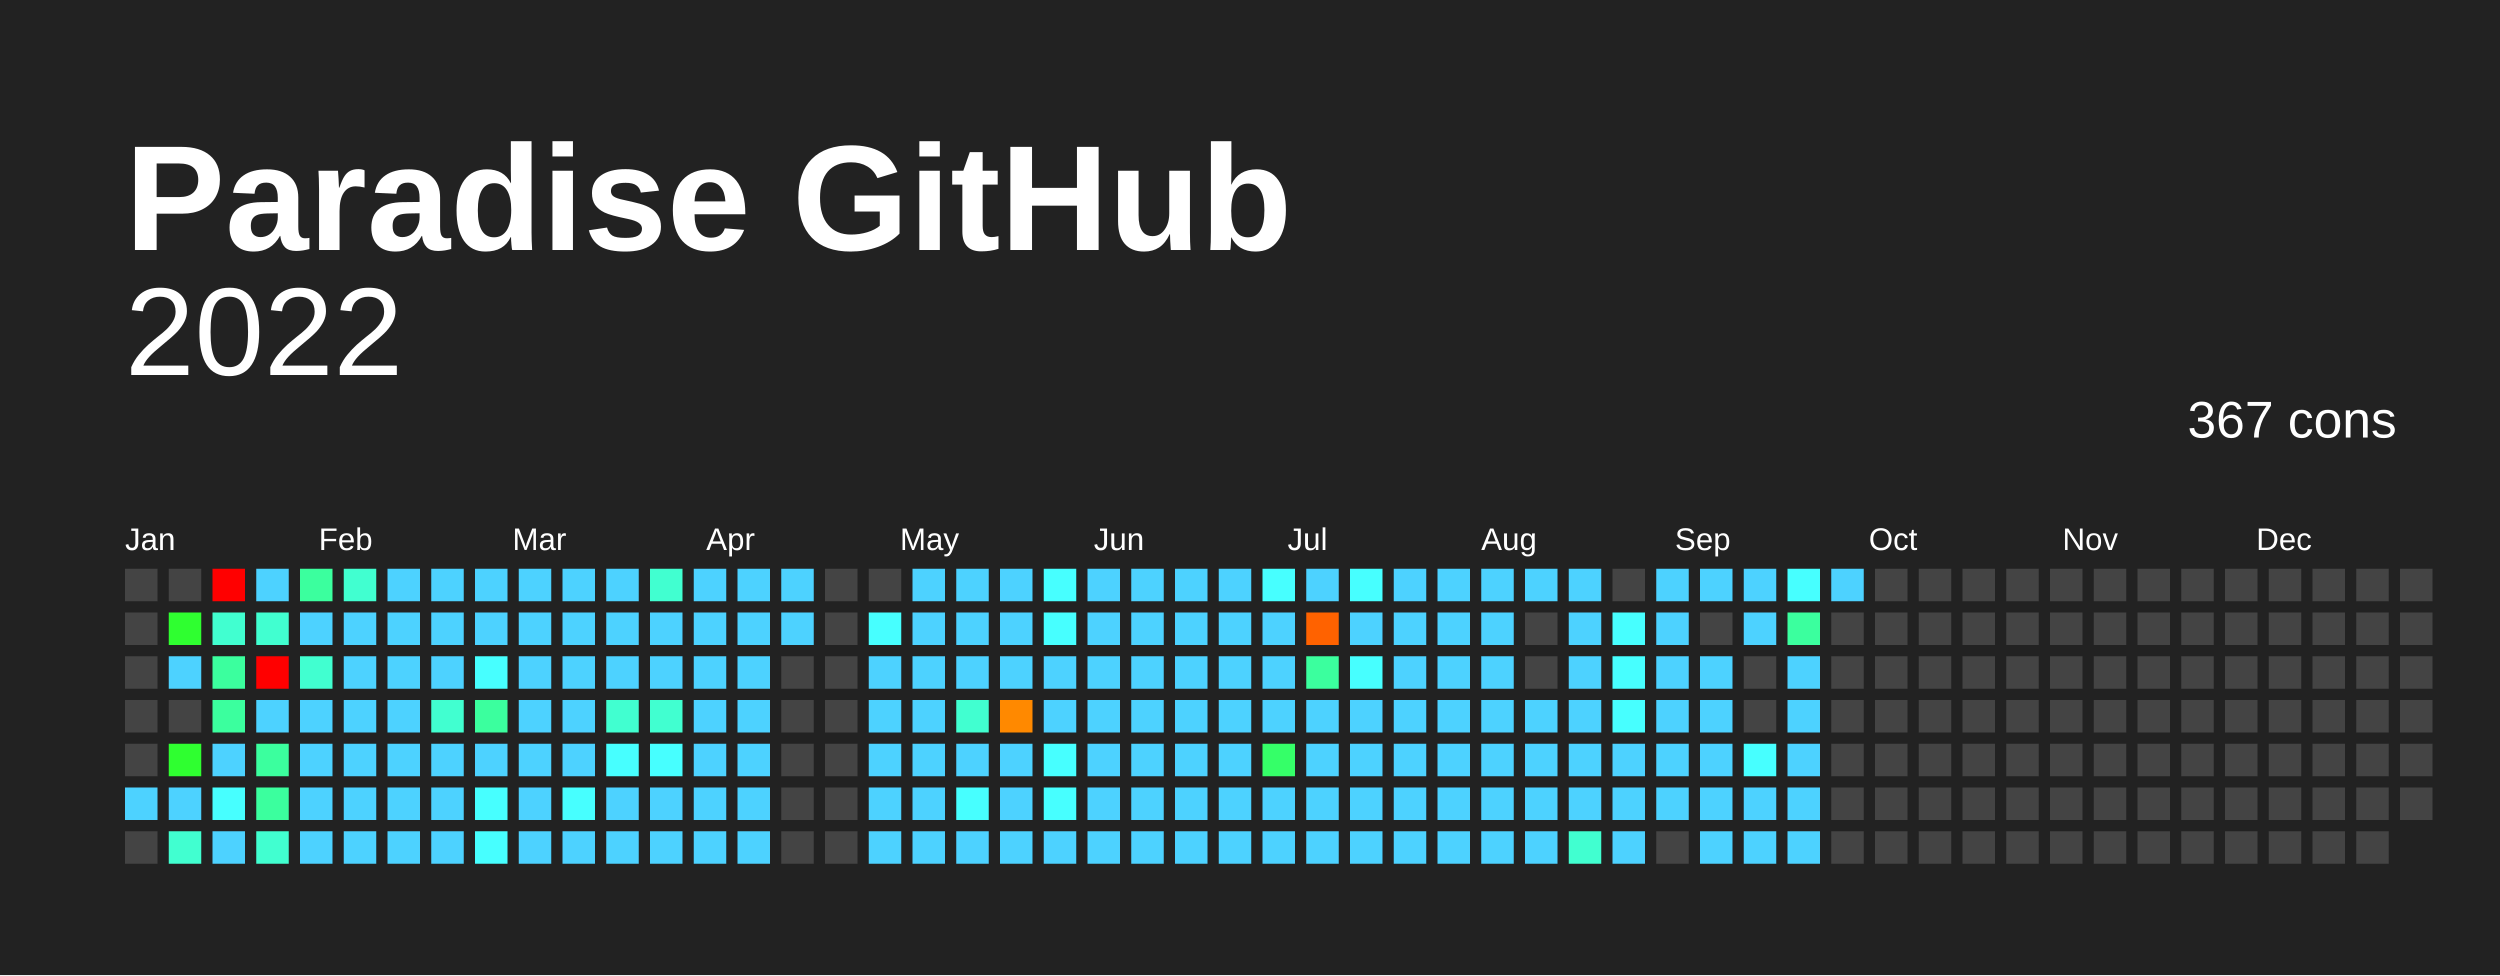
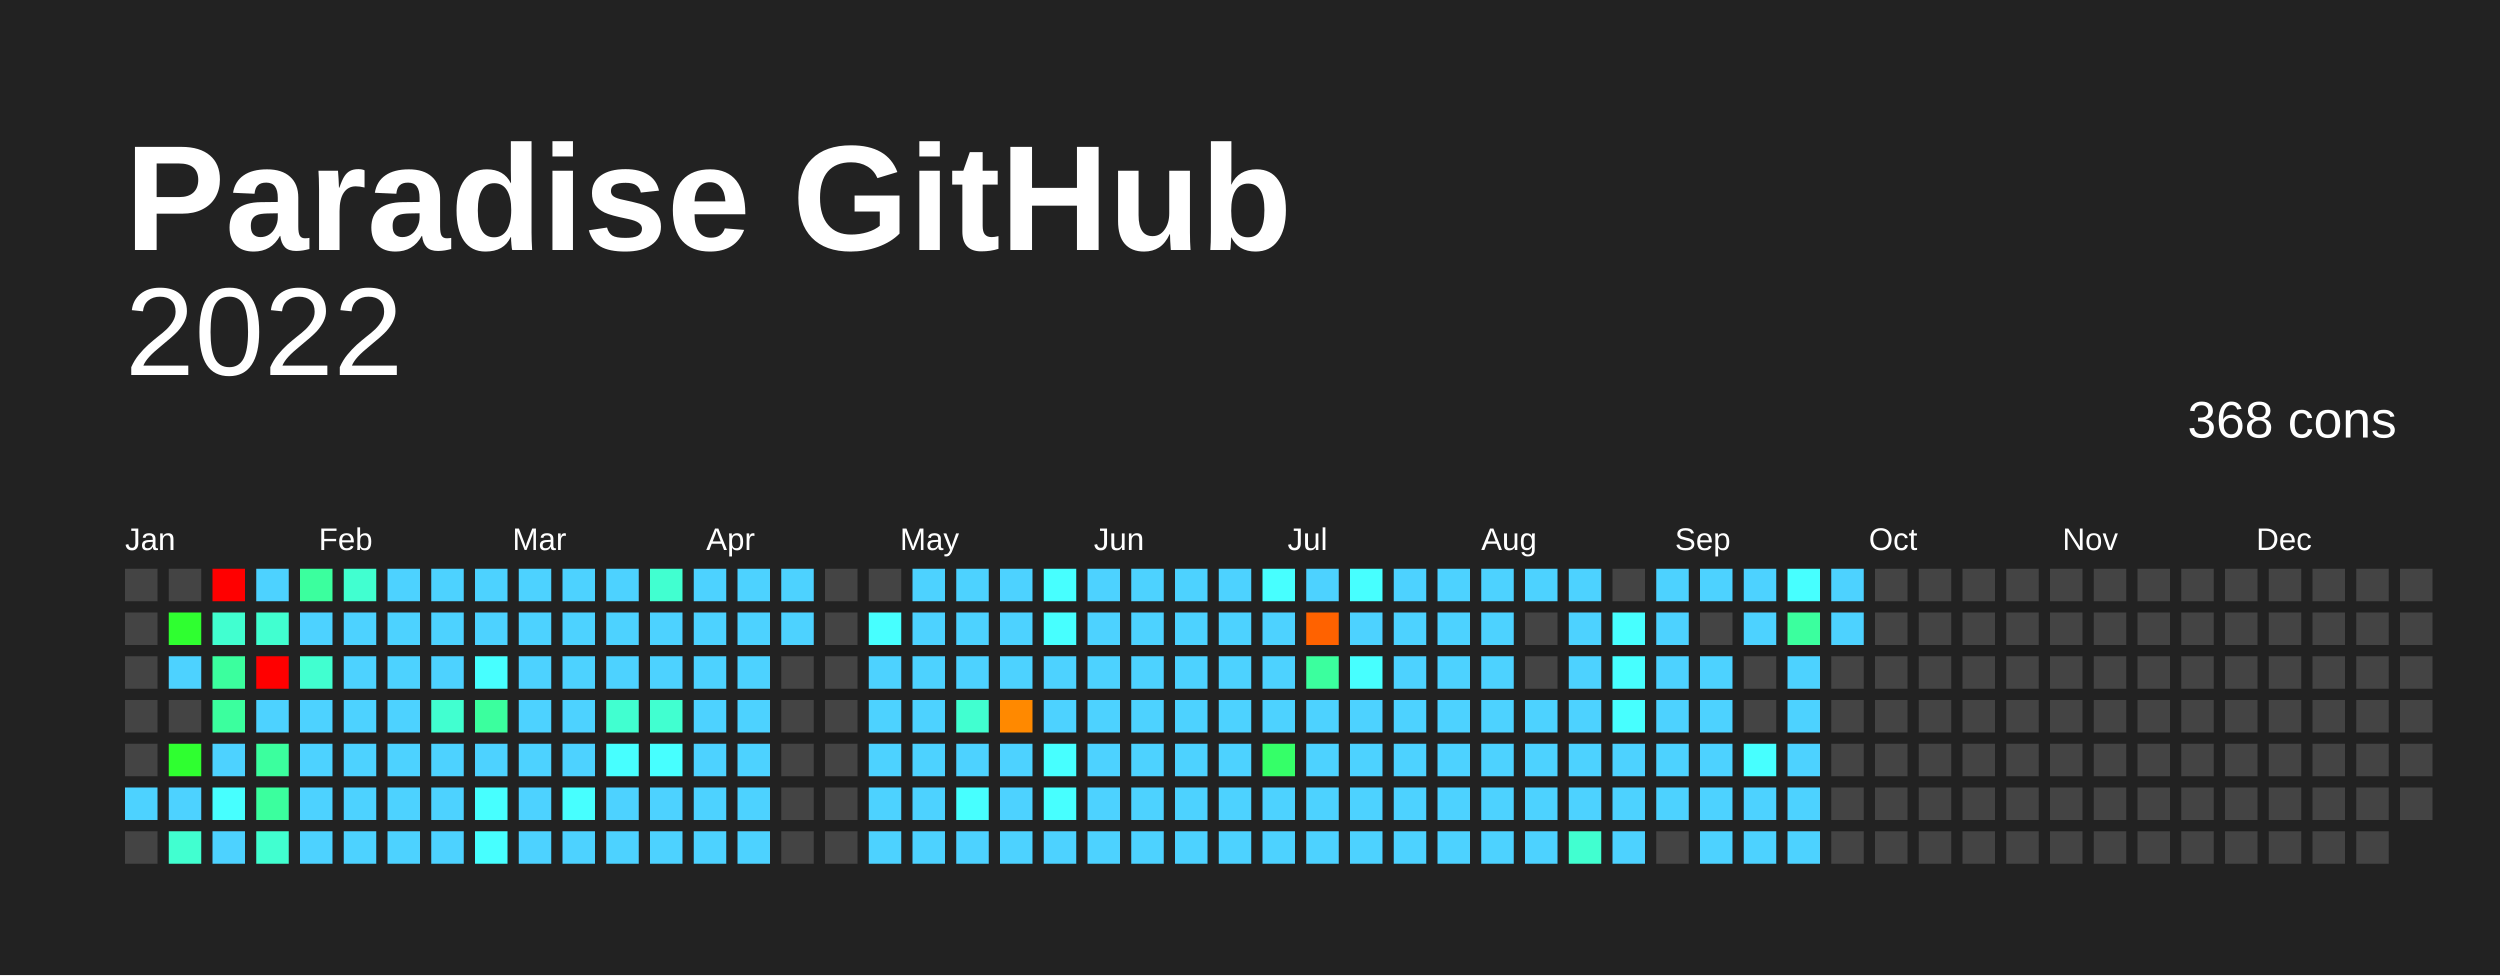
<svg xmlns="http://www.w3.org/2000/svg" baseProfile="full" height="78mm" version="1.1" viewBox="0,0,200,78" width="200mm">
  <defs />
  <rect fill="#222222" height="78" width="200" x="0" y="0" />
  <text fill="#FFFFFF" style="font-size:12px; font-family:Arial; font-weight:bold;" x="10" y="20">Paradise GitHub</text>
  <text alignment-baseline="hanging" fill="#FFFFFF" style="font-size:10.0px; font-family:Arial;" x="10" y="30">2022</text>
-   <text alignment-baseline="hanging" fill="#FFFFFF" style="font-size:4.125px; font-family:Arial;" x="175" y="35">367 cons</text>
+   <text alignment-baseline="hanging" fill="#FFFFFF" style="font-size:4.125px; font-family:Arial;" x="175" y="35">368 cons</text>
  <text fill="#FFFFFF" style="font-size:2.5px; font-family:Arial" x="10.0" y="44">Jan</text>
  <text fill="#FFFFFF" style="font-size:2.5px; font-family:Arial" x="25.5" y="44">Feb</text>
  <text fill="#FFFFFF" style="font-size:2.5px; font-family:Arial" x="41.0" y="44">Mar</text>
  <text fill="#FFFFFF" style="font-size:2.5px; font-family:Arial" x="56.5" y="44">Apr</text>
  <text fill="#FFFFFF" style="font-size:2.5px; font-family:Arial" x="72.0" y="44">May</text>
  <text fill="#FFFFFF" style="font-size:2.5px; font-family:Arial" x="87.5" y="44">Jun</text>
  <text fill="#FFFFFF" style="font-size:2.5px; font-family:Arial" x="103.0" y="44">Jul</text>
  <text fill="#FFFFFF" style="font-size:2.5px; font-family:Arial" x="118.5" y="44">Aug</text>
  <text fill="#FFFFFF" style="font-size:2.5px; font-family:Arial" x="134.0" y="44">Sep</text>
  <text fill="#FFFFFF" style="font-size:2.5px; font-family:Arial" x="149.5" y="44">Oct</text>
  <text fill="#FFFFFF" style="font-size:2.5px; font-family:Arial" x="165.0" y="44">Nov</text>
  <text fill="#FFFFFF" style="font-size:2.5px; font-family:Arial" x="180.5" y="44">Dec</text>
  <rect fill="#444444" height="2.6" width="2.6" x="10.0" y="45.5" />
  <rect fill="#444444" height="2.6" width="2.6" x="10.0" y="49.0" />
  <rect fill="#444444" height="2.6" width="2.6" x="10.0" y="52.5" />
  <rect fill="#444444" height="2.6" width="2.6" x="10.0" y="56.0" />
  <rect fill="#444444" height="2.6" width="2.6" x="10.0" y="59.5" />
  <rect fill="#4dd2ff" height="2.6" width="2.6" x="10.0" y="63.0" />
  <rect fill="#444444" height="2.6" width="2.6" x="10.0" y="66.5" />
  <rect fill="#444444" height="2.6" width="2.6" x="13.5" y="45.5" />
  <rect fill="#2fff30" height="2.6" width="2.6" x="13.5" y="49.0" />
  <rect fill="#4dd2ff" height="2.6" width="2.6" x="13.5" y="52.5" />
  <rect fill="#444444" height="2.6" width="2.6" x="13.5" y="56.0" />
  <rect fill="#2fff30" height="2.6" width="2.6" x="13.5" y="59.5" />
  <rect fill="#4dd2ff" height="2.6" width="2.6" x="13.5" y="63.0" />
  <rect fill="#41ffd0" height="2.6" width="2.6" x="13.5" y="66.5" />
  <rect fill="red" height="2.6" width="2.6" x="17.0" y="45.5" />
  <rect fill="#41ffd0" height="2.6" width="2.6" x="17.0" y="49.0" />
  <rect fill="#3bff9e" height="2.6" width="2.6" x="17.0" y="52.5" />
  <rect fill="#3bff9e" height="2.6" width="2.6" x="17.0" y="56.0" />
  <rect fill="#4dd2ff" height="2.6" width="2.6" x="17.0" y="59.5" />
  <rect fill="#47ffff" height="2.6" width="2.6" x="17.0" y="63.0" />
  <rect fill="#4dd2ff" height="2.6" width="2.6" x="17.0" y="66.5" />
  <rect fill="#4dd2ff" height="2.6" width="2.6" x="20.5" y="45.5" />
  <rect fill="#41ffd0" height="2.6" width="2.6" x="20.5" y="49.0" />
  <rect fill="red" height="2.6" width="2.6" x="20.5" y="52.5" />
  <rect fill="#4dd2ff" height="2.6" width="2.6" x="20.5" y="56.0" />
  <rect fill="#3bff9e" height="2.6" width="2.6" x="20.5" y="59.5" />
  <rect fill="#3bff9e" height="2.6" width="2.6" x="20.5" y="63.0" />
  <rect fill="#41ffd0" height="2.6" width="2.6" x="20.5" y="66.5" />
  <rect fill="#3bff9e" height="2.6" width="2.6" x="24.0" y="45.5" />
  <rect fill="#4dd2ff" height="2.6" width="2.6" x="24.0" y="49.0" />
  <rect fill="#41ffd0" height="2.6" width="2.6" x="24.0" y="52.5" />
  <rect fill="#4dd2ff" height="2.6" width="2.6" x="24.0" y="56.0" />
  <rect fill="#4dd2ff" height="2.6" width="2.6" x="24.0" y="59.5" />
  <rect fill="#4dd2ff" height="2.6" width="2.6" x="24.0" y="63.0" />
  <rect fill="#4dd2ff" height="2.6" width="2.6" x="24.0" y="66.5" />
  <rect fill="#41ffd0" height="2.6" width="2.6" x="27.5" y="45.5" />
  <rect fill="#4dd2ff" height="2.6" width="2.6" x="27.5" y="49.0" />
  <rect fill="#4dd2ff" height="2.6" width="2.6" x="27.5" y="52.5" />
  <rect fill="#4dd2ff" height="2.6" width="2.6" x="27.5" y="56.0" />
  <rect fill="#4dd2ff" height="2.6" width="2.6" x="27.5" y="59.5" />
  <rect fill="#4dd2ff" height="2.6" width="2.6" x="27.5" y="63.0" />
  <rect fill="#4dd2ff" height="2.6" width="2.6" x="27.5" y="66.5" />
  <rect fill="#4dd2ff" height="2.6" width="2.6" x="31.0" y="45.5" />
  <rect fill="#4dd2ff" height="2.6" width="2.6" x="31.0" y="49.0" />
  <rect fill="#4dd2ff" height="2.6" width="2.6" x="31.0" y="52.5" />
  <rect fill="#4dd2ff" height="2.6" width="2.6" x="31.0" y="56.0" />
  <rect fill="#4dd2ff" height="2.6" width="2.6" x="31.0" y="59.5" />
  <rect fill="#4dd2ff" height="2.6" width="2.6" x="31.0" y="63.0" />
  <rect fill="#4dd2ff" height="2.6" width="2.6" x="31.0" y="66.5" />
  <rect fill="#4dd2ff" height="2.6" width="2.6" x="34.5" y="45.5" />
  <rect fill="#4dd2ff" height="2.6" width="2.6" x="34.5" y="49.0" />
  <rect fill="#4dd2ff" height="2.6" width="2.6" x="34.5" y="52.5" />
  <rect fill="#41ffd0" height="2.6" width="2.6" x="34.5" y="56.0" />
  <rect fill="#4dd2ff" height="2.6" width="2.6" x="34.5" y="59.5" />
  <rect fill="#4dd2ff" height="2.6" width="2.6" x="34.5" y="63.0" />
  <rect fill="#4dd2ff" height="2.6" width="2.6" x="34.5" y="66.5" />
  <rect fill="#4dd2ff" height="2.6" width="2.6" x="38.0" y="45.5" />
  <rect fill="#4dd2ff" height="2.6" width="2.6" x="38.0" y="49.0" />
  <rect fill="#47ffff" height="2.6" width="2.6" x="38.0" y="52.5" />
  <rect fill="#3bff9e" height="2.6" width="2.6" x="38.0" y="56.0" />
  <rect fill="#4dd2ff" height="2.6" width="2.6" x="38.0" y="59.5" />
  <rect fill="#47ffff" height="2.6" width="2.6" x="38.0" y="63.0" />
  <rect fill="#47ffff" height="2.6" width="2.6" x="38.0" y="66.5" />
  <rect fill="#4dd2ff" height="2.6" width="2.6" x="41.5" y="45.5" />
  <rect fill="#4dd2ff" height="2.6" width="2.6" x="41.5" y="49.0" />
  <rect fill="#4dd2ff" height="2.6" width="2.6" x="41.5" y="52.5" />
  <rect fill="#4dd2ff" height="2.6" width="2.6" x="41.5" y="56.0" />
  <rect fill="#4dd2ff" height="2.6" width="2.6" x="41.5" y="59.5" />
  <rect fill="#4dd2ff" height="2.6" width="2.6" x="41.5" y="63.0" />
  <rect fill="#4dd2ff" height="2.6" width="2.6" x="41.5" y="66.5" />
  <rect fill="#4dd2ff" height="2.6" width="2.6" x="45.0" y="45.5" />
  <rect fill="#4dd2ff" height="2.6" width="2.6" x="45.0" y="49.0" />
  <rect fill="#4dd2ff" height="2.6" width="2.6" x="45.0" y="52.5" />
  <rect fill="#4dd2ff" height="2.6" width="2.6" x="45.0" y="56.0" />
  <rect fill="#4dd2ff" height="2.6" width="2.6" x="45.0" y="59.5" />
  <rect fill="#47ffff" height="2.6" width="2.6" x="45.0" y="63.0" />
  <rect fill="#4dd2ff" height="2.6" width="2.6" x="45.0" y="66.5" />
  <rect fill="#4dd2ff" height="2.6" width="2.6" x="48.5" y="45.5" />
  <rect fill="#4dd2ff" height="2.6" width="2.6" x="48.5" y="49.0" />
  <rect fill="#4dd2ff" height="2.6" width="2.6" x="48.5" y="52.5" />
  <rect fill="#41ffd0" height="2.6" width="2.6" x="48.5" y="56.0" />
  <rect fill="#47ffff" height="2.6" width="2.6" x="48.5" y="59.5" />
  <rect fill="#4dd2ff" height="2.6" width="2.6" x="48.5" y="63.0" />
  <rect fill="#4dd2ff" height="2.6" width="2.6" x="48.5" y="66.5" />
  <rect fill="#41ffd0" height="2.6" width="2.6" x="52.0" y="45.5" />
  <rect fill="#4dd2ff" height="2.6" width="2.6" x="52.0" y="49.0" />
  <rect fill="#4dd2ff" height="2.6" width="2.6" x="52.0" y="52.5" />
  <rect fill="#41ffd0" height="2.6" width="2.6" x="52.0" y="56.0" />
  <rect fill="#47ffff" height="2.6" width="2.6" x="52.0" y="59.5" />
  <rect fill="#4dd2ff" height="2.6" width="2.6" x="52.0" y="63.0" />
  <rect fill="#4dd2ff" height="2.6" width="2.6" x="52.0" y="66.5" />
  <rect fill="#4dd2ff" height="2.6" width="2.6" x="55.5" y="45.5" />
  <rect fill="#4dd2ff" height="2.6" width="2.6" x="55.5" y="49.0" />
  <rect fill="#4dd2ff" height="2.6" width="2.6" x="55.5" y="52.5" />
  <rect fill="#4dd2ff" height="2.6" width="2.6" x="55.5" y="56.0" />
  <rect fill="#4dd2ff" height="2.6" width="2.6" x="55.5" y="59.5" />
  <rect fill="#4dd2ff" height="2.6" width="2.6" x="55.5" y="63.0" />
  <rect fill="#4dd2ff" height="2.6" width="2.6" x="55.5" y="66.5" />
  <rect fill="#4dd2ff" height="2.6" width="2.6" x="59.0" y="45.5" />
  <rect fill="#4dd2ff" height="2.6" width="2.6" x="59.0" y="49.0" />
  <rect fill="#4dd2ff" height="2.6" width="2.6" x="59.0" y="52.5" />
  <rect fill="#4dd2ff" height="2.6" width="2.6" x="59.0" y="56.0" />
  <rect fill="#4dd2ff" height="2.6" width="2.6" x="59.0" y="59.5" />
  <rect fill="#4dd2ff" height="2.6" width="2.6" x="59.0" y="63.0" />
  <rect fill="#4dd2ff" height="2.6" width="2.6" x="59.0" y="66.5" />
  <rect fill="#4dd2ff" height="2.6" width="2.6" x="62.5" y="45.5" />
  <rect fill="#4dd2ff" height="2.6" width="2.6" x="62.5" y="49.0" />
  <rect fill="#444444" height="2.6" width="2.6" x="62.5" y="52.5" />
  <rect fill="#444444" height="2.6" width="2.6" x="62.5" y="56.0" />
  <rect fill="#444444" height="2.6" width="2.6" x="62.5" y="59.5" />
  <rect fill="#444444" height="2.6" width="2.6" x="62.5" y="63.0" />
  <rect fill="#444444" height="2.6" width="2.6" x="62.5" y="66.5" />
  <rect fill="#444444" height="2.6" width="2.6" x="66.0" y="45.5" />
  <rect fill="#444444" height="2.6" width="2.6" x="66.0" y="49.0" />
  <rect fill="#444444" height="2.6" width="2.6" x="66.0" y="52.5" />
  <rect fill="#444444" height="2.6" width="2.6" x="66.0" y="56.0" />
  <rect fill="#444444" height="2.6" width="2.6" x="66.0" y="59.5" />
  <rect fill="#444444" height="2.6" width="2.6" x="66.0" y="63.0" />
  <rect fill="#444444" height="2.6" width="2.6" x="66.0" y="66.5" />
  <rect fill="#444444" height="2.6" width="2.6" x="69.5" y="45.5" />
  <rect fill="#47ffff" height="2.6" width="2.6" x="69.5" y="49.0" />
  <rect fill="#4dd2ff" height="2.6" width="2.6" x="69.5" y="52.5" />
  <rect fill="#4dd2ff" height="2.6" width="2.6" x="69.5" y="56.0" />
  <rect fill="#4dd2ff" height="2.6" width="2.6" x="69.5" y="59.5" />
  <rect fill="#4dd2ff" height="2.6" width="2.6" x="69.5" y="63.0" />
  <rect fill="#4dd2ff" height="2.6" width="2.6" x="69.5" y="66.5" />
  <rect fill="#4dd2ff" height="2.6" width="2.6" x="73.0" y="45.5" />
  <rect fill="#4dd2ff" height="2.6" width="2.6" x="73.0" y="49.0" />
  <rect fill="#4dd2ff" height="2.6" width="2.6" x="73.0" y="52.5" />
  <rect fill="#4dd2ff" height="2.6" width="2.6" x="73.0" y="56.0" />
  <rect fill="#4dd2ff" height="2.6" width="2.6" x="73.0" y="59.5" />
  <rect fill="#4dd2ff" height="2.6" width="2.6" x="73.0" y="63.0" />
  <rect fill="#4dd2ff" height="2.6" width="2.6" x="73.0" y="66.5" />
  <rect fill="#4dd2ff" height="2.6" width="2.6" x="76.5" y="45.5" />
  <rect fill="#4dd2ff" height="2.6" width="2.6" x="76.5" y="49.0" />
  <rect fill="#4dd2ff" height="2.6" width="2.6" x="76.5" y="52.5" />
  <rect fill="#41ffd0" height="2.6" width="2.6" x="76.5" y="56.0" />
  <rect fill="#4dd2ff" height="2.6" width="2.6" x="76.5" y="59.5" />
  <rect fill="#47ffff" height="2.6" width="2.6" x="76.5" y="63.0" />
  <rect fill="#4dd2ff" height="2.6" width="2.6" x="76.5" y="66.5" />
  <rect fill="#4dd2ff" height="2.6" width="2.6" x="80.0" y="45.5" />
  <rect fill="#4dd2ff" height="2.6" width="2.6" x="80.0" y="49.0" />
  <rect fill="#4dd2ff" height="2.6" width="2.6" x="80.0" y="52.5" />
  <rect fill="#ff8900" height="2.6" width="2.6" x="80.0" y="56.0" />
  <rect fill="#4dd2ff" height="2.6" width="2.6" x="80.0" y="59.5" />
  <rect fill="#4dd2ff" height="2.6" width="2.6" x="80.0" y="63.0" />
  <rect fill="#4dd2ff" height="2.6" width="2.6" x="80.0" y="66.5" />
  <rect fill="#47ffff" height="2.6" width="2.6" x="83.5" y="45.5" />
  <rect fill="#47ffff" height="2.6" width="2.6" x="83.5" y="49.0" />
  <rect fill="#4dd2ff" height="2.6" width="2.6" x="83.5" y="52.5" />
  <rect fill="#4dd2ff" height="2.6" width="2.6" x="83.5" y="56.0" />
  <rect fill="#47ffff" height="2.6" width="2.6" x="83.5" y="59.5" />
  <rect fill="#47ffff" height="2.6" width="2.6" x="83.5" y="63.0" />
  <rect fill="#4dd2ff" height="2.6" width="2.6" x="83.5" y="66.5" />
  <rect fill="#4dd2ff" height="2.6" width="2.6" x="87.0" y="45.5" />
  <rect fill="#4dd2ff" height="2.6" width="2.6" x="87.0" y="49.0" />
  <rect fill="#4dd2ff" height="2.6" width="2.6" x="87.0" y="52.5" />
  <rect fill="#4dd2ff" height="2.6" width="2.6" x="87.0" y="56.0" />
  <rect fill="#4dd2ff" height="2.6" width="2.6" x="87.0" y="59.5" />
  <rect fill="#4dd2ff" height="2.6" width="2.6" x="87.0" y="63.0" />
  <rect fill="#4dd2ff" height="2.6" width="2.6" x="87.0" y="66.5" />
  <rect fill="#4dd2ff" height="2.6" width="2.6" x="90.5" y="45.5" />
  <rect fill="#4dd2ff" height="2.6" width="2.6" x="90.5" y="49.0" />
  <rect fill="#4dd2ff" height="2.6" width="2.6" x="90.5" y="52.5" />
  <rect fill="#4dd2ff" height="2.6" width="2.6" x="90.5" y="56.0" />
  <rect fill="#4dd2ff" height="2.6" width="2.6" x="90.5" y="59.5" />
  <rect fill="#4dd2ff" height="2.6" width="2.6" x="90.5" y="63.0" />
  <rect fill="#4dd2ff" height="2.6" width="2.6" x="90.5" y="66.5" />
  <rect fill="#4dd2ff" height="2.6" width="2.6" x="94.0" y="45.5" />
  <rect fill="#4dd2ff" height="2.6" width="2.6" x="94.0" y="49.0" />
  <rect fill="#4dd2ff" height="2.6" width="2.6" x="94.0" y="52.5" />
  <rect fill="#4dd2ff" height="2.6" width="2.6" x="94.0" y="56.0" />
  <rect fill="#4dd2ff" height="2.6" width="2.6" x="94.0" y="59.5" />
  <rect fill="#4dd2ff" height="2.6" width="2.6" x="94.0" y="63.0" />
  <rect fill="#4dd2ff" height="2.6" width="2.6" x="94.0" y="66.5" />
  <rect fill="#4dd2ff" height="2.6" width="2.6" x="97.5" y="45.5" />
  <rect fill="#4dd2ff" height="2.6" width="2.6" x="97.5" y="49.0" />
  <rect fill="#4dd2ff" height="2.6" width="2.6" x="97.5" y="52.5" />
  <rect fill="#4dd2ff" height="2.6" width="2.6" x="97.5" y="56.0" />
  <rect fill="#4dd2ff" height="2.6" width="2.6" x="97.5" y="59.5" />
  <rect fill="#4dd2ff" height="2.6" width="2.6" x="97.5" y="63.0" />
  <rect fill="#4dd2ff" height="2.6" width="2.6" x="97.5" y="66.5" />
  <rect fill="#47ffff" height="2.6" width="2.6" x="101.0" y="45.5" />
  <rect fill="#4dd2ff" height="2.6" width="2.6" x="101.0" y="49.0" />
  <rect fill="#4dd2ff" height="2.6" width="2.6" x="101.0" y="52.5" />
  <rect fill="#4dd2ff" height="2.6" width="2.6" x="101.0" y="56.0" />
  <rect fill="#35ff68" height="2.6" width="2.6" x="101.0" y="59.5" />
  <rect fill="#4dd2ff" height="2.6" width="2.6" x="101.0" y="63.0" />
  <rect fill="#4dd2ff" height="2.6" width="2.6" x="101.0" y="66.5" />
  <rect fill="#4dd2ff" height="2.6" width="2.6" x="104.5" y="45.5" />
  <rect fill="#ff6200" height="2.6" width="2.6" x="104.5" y="49.0" />
  <rect fill="#3bff9e" height="2.6" width="2.6" x="104.5" y="52.5" />
  <rect fill="#4dd2ff" height="2.6" width="2.6" x="104.5" y="56.0" />
  <rect fill="#4dd2ff" height="2.6" width="2.6" x="104.5" y="59.5" />
  <rect fill="#4dd2ff" height="2.6" width="2.6" x="104.5" y="63.0" />
  <rect fill="#4dd2ff" height="2.6" width="2.6" x="104.5" y="66.5" />
  <rect fill="#47ffff" height="2.6" width="2.6" x="108.0" y="45.5" />
  <rect fill="#4dd2ff" height="2.6" width="2.6" x="108.0" y="49.0" />
  <rect fill="#47ffff" height="2.6" width="2.6" x="108.0" y="52.5" />
  <rect fill="#4dd2ff" height="2.6" width="2.6" x="108.0" y="56.0" />
  <rect fill="#4dd2ff" height="2.6" width="2.6" x="108.0" y="59.5" />
  <rect fill="#4dd2ff" height="2.6" width="2.6" x="108.0" y="63.0" />
  <rect fill="#4dd2ff" height="2.6" width="2.6" x="108.0" y="66.5" />
  <rect fill="#4dd2ff" height="2.6" width="2.6" x="111.5" y="45.5" />
  <rect fill="#4dd2ff" height="2.6" width="2.6" x="111.5" y="49.0" />
  <rect fill="#4dd2ff" height="2.6" width="2.6" x="111.5" y="52.5" />
  <rect fill="#4dd2ff" height="2.6" width="2.6" x="111.5" y="56.0" />
  <rect fill="#4dd2ff" height="2.6" width="2.6" x="111.5" y="59.5" />
  <rect fill="#4dd2ff" height="2.6" width="2.6" x="111.5" y="63.0" />
  <rect fill="#4dd2ff" height="2.6" width="2.6" x="111.5" y="66.5" />
  <rect fill="#4dd2ff" height="2.6" width="2.6" x="115.0" y="45.5" />
  <rect fill="#4dd2ff" height="2.6" width="2.6" x="115.0" y="49.0" />
  <rect fill="#4dd2ff" height="2.6" width="2.6" x="115.0" y="52.5" />
  <rect fill="#4dd2ff" height="2.6" width="2.6" x="115.0" y="56.0" />
  <rect fill="#4dd2ff" height="2.6" width="2.6" x="115.0" y="59.5" />
  <rect fill="#4dd2ff" height="2.6" width="2.6" x="115.0" y="63.0" />
  <rect fill="#4dd2ff" height="2.6" width="2.6" x="115.0" y="66.5" />
  <rect fill="#4dd2ff" height="2.6" width="2.6" x="118.5" y="45.5" />
  <rect fill="#4dd2ff" height="2.6" width="2.6" x="118.5" y="49.0" />
  <rect fill="#4dd2ff" height="2.6" width="2.6" x="118.5" y="52.5" />
  <rect fill="#4dd2ff" height="2.6" width="2.6" x="118.5" y="56.0" />
  <rect fill="#4dd2ff" height="2.6" width="2.6" x="118.5" y="59.5" />
  <rect fill="#4dd2ff" height="2.6" width="2.6" x="118.5" y="63.0" />
  <rect fill="#4dd2ff" height="2.6" width="2.6" x="118.5" y="66.5" />
  <rect fill="#4dd2ff" height="2.6" width="2.6" x="122.0" y="45.5" />
  <rect fill="#444444" height="2.6" width="2.6" x="122.0" y="49.0" />
  <rect fill="#444444" height="2.6" width="2.6" x="122.0" y="52.5" />
  <rect fill="#4dd2ff" height="2.6" width="2.6" x="122.0" y="56.0" />
  <rect fill="#4dd2ff" height="2.6" width="2.6" x="122.0" y="59.5" />
  <rect fill="#4dd2ff" height="2.6" width="2.6" x="122.0" y="63.0" />
  <rect fill="#4dd2ff" height="2.6" width="2.6" x="122.0" y="66.5" />
  <rect fill="#4dd2ff" height="2.6" width="2.6" x="125.5" y="45.5" />
  <rect fill="#4dd2ff" height="2.6" width="2.6" x="125.5" y="49.0" />
  <rect fill="#4dd2ff" height="2.6" width="2.6" x="125.5" y="52.5" />
  <rect fill="#4dd2ff" height="2.6" width="2.6" x="125.5" y="56.0" />
  <rect fill="#4dd2ff" height="2.6" width="2.6" x="125.5" y="59.5" />
  <rect fill="#4dd2ff" height="2.6" width="2.6" x="125.5" y="63.0" />
  <rect fill="#41ffd0" height="2.6" width="2.6" x="125.5" y="66.5" />
  <rect fill="#444444" height="2.6" width="2.6" x="129.0" y="45.5" />
  <rect fill="#47ffff" height="2.6" width="2.6" x="129.0" y="49.0" />
  <rect fill="#47ffff" height="2.6" width="2.6" x="129.0" y="52.5" />
  <rect fill="#47ffff" height="2.6" width="2.6" x="129.0" y="56.0" />
  <rect fill="#4dd2ff" height="2.6" width="2.6" x="129.0" y="59.5" />
  <rect fill="#4dd2ff" height="2.6" width="2.6" x="129.0" y="63.0" />
  <rect fill="#4dd2ff" height="2.6" width="2.6" x="129.0" y="66.5" />
  <rect fill="#4dd2ff" height="2.6" width="2.6" x="132.5" y="45.5" />
  <rect fill="#4dd2ff" height="2.6" width="2.6" x="132.5" y="49.0" />
  <rect fill="#4dd2ff" height="2.6" width="2.6" x="132.5" y="52.5" />
  <rect fill="#4dd2ff" height="2.6" width="2.6" x="132.5" y="56.0" />
  <rect fill="#4dd2ff" height="2.6" width="2.6" x="132.5" y="59.5" />
  <rect fill="#4dd2ff" height="2.6" width="2.6" x="132.5" y="63.0" />
  <rect fill="#444444" height="2.6" width="2.6" x="132.5" y="66.5" />
  <rect fill="#4dd2ff" height="2.6" width="2.6" x="136.0" y="45.5" />
  <rect fill="#444444" height="2.6" width="2.6" x="136.0" y="49.0" />
  <rect fill="#4dd2ff" height="2.6" width="2.6" x="136.0" y="52.5" />
  <rect fill="#4dd2ff" height="2.6" width="2.6" x="136.0" y="56.0" />
  <rect fill="#4dd2ff" height="2.6" width="2.6" x="136.0" y="59.5" />
  <rect fill="#4dd2ff" height="2.6" width="2.6" x="136.0" y="63.0" />
  <rect fill="#4dd2ff" height="2.6" width="2.6" x="136.0" y="66.5" />
  <rect fill="#4dd2ff" height="2.6" width="2.6" x="139.5" y="45.5" />
  <rect fill="#4dd2ff" height="2.6" width="2.6" x="139.5" y="49.0" />
  <rect fill="#444444" height="2.6" width="2.6" x="139.5" y="52.5" />
  <rect fill="#444444" height="2.6" width="2.6" x="139.5" y="56.0" />
  <rect fill="#47ffff" height="2.6" width="2.6" x="139.5" y="59.5" />
  <rect fill="#4dd2ff" height="2.6" width="2.6" x="139.5" y="63.0" />
  <rect fill="#4dd2ff" height="2.6" width="2.6" x="139.5" y="66.5" />
  <rect fill="#47ffff" height="2.6" width="2.6" x="143.0" y="45.5" />
  <rect fill="#3bff9e" height="2.6" width="2.6" x="143.0" y="49.0" />
  <rect fill="#4dd2ff" height="2.6" width="2.6" x="143.0" y="52.5" />
  <rect fill="#4dd2ff" height="2.6" width="2.6" x="143.0" y="56.0" />
  <rect fill="#4dd2ff" height="2.6" width="2.6" x="143.0" y="59.5" />
  <rect fill="#4dd2ff" height="2.6" width="2.6" x="143.0" y="63.0" />
  <rect fill="#4dd2ff" height="2.6" width="2.6" x="143.0" y="66.5" />
  <rect fill="#4dd2ff" height="2.6" width="2.6" x="146.5" y="45.5" />
-   <rect fill="#444444" height="2.6" width="2.6" x="146.5" y="49.0" />
+   <rect fill="#4dd2ff" height="2.6" width="2.6" x="146.5" y="49.0" />
  <rect fill="#444444" height="2.6" width="2.6" x="146.5" y="52.5" />
  <rect fill="#444444" height="2.6" width="2.6" x="146.5" y="56.0" />
  <rect fill="#444444" height="2.6" width="2.6" x="146.5" y="59.5" />
  <rect fill="#444444" height="2.6" width="2.6" x="146.5" y="63.0" />
  <rect fill="#444444" height="2.6" width="2.6" x="146.5" y="66.5" />
  <rect fill="#444444" height="2.6" width="2.6" x="150.0" y="45.5" />
  <rect fill="#444444" height="2.6" width="2.6" x="150.0" y="49.0" />
  <rect fill="#444444" height="2.6" width="2.6" x="150.0" y="52.5" />
  <rect fill="#444444" height="2.6" width="2.6" x="150.0" y="56.0" />
  <rect fill="#444444" height="2.6" width="2.6" x="150.0" y="59.5" />
  <rect fill="#444444" height="2.6" width="2.6" x="150.0" y="63.0" />
  <rect fill="#444444" height="2.6" width="2.6" x="150.0" y="66.5" />
  <rect fill="#444444" height="2.6" width="2.6" x="153.5" y="45.5" />
  <rect fill="#444444" height="2.6" width="2.6" x="153.5" y="49.0" />
  <rect fill="#444444" height="2.6" width="2.6" x="153.5" y="52.5" />
  <rect fill="#444444" height="2.6" width="2.6" x="153.5" y="56.0" />
  <rect fill="#444444" height="2.6" width="2.6" x="153.5" y="59.5" />
  <rect fill="#444444" height="2.6" width="2.6" x="153.5" y="63.0" />
  <rect fill="#444444" height="2.6" width="2.6" x="153.5" y="66.5" />
  <rect fill="#444444" height="2.6" width="2.6" x="157.0" y="45.5" />
  <rect fill="#444444" height="2.6" width="2.6" x="157.0" y="49.0" />
  <rect fill="#444444" height="2.6" width="2.6" x="157.0" y="52.5" />
  <rect fill="#444444" height="2.6" width="2.6" x="157.0" y="56.0" />
  <rect fill="#444444" height="2.6" width="2.6" x="157.0" y="59.5" />
  <rect fill="#444444" height="2.6" width="2.6" x="157.0" y="63.0" />
  <rect fill="#444444" height="2.6" width="2.6" x="157.0" y="66.5" />
  <rect fill="#444444" height="2.6" width="2.6" x="160.5" y="45.5" />
  <rect fill="#444444" height="2.6" width="2.6" x="160.5" y="49.0" />
  <rect fill="#444444" height="2.6" width="2.6" x="160.5" y="52.5" />
  <rect fill="#444444" height="2.6" width="2.6" x="160.5" y="56.0" />
  <rect fill="#444444" height="2.6" width="2.6" x="160.5" y="59.5" />
  <rect fill="#444444" height="2.6" width="2.6" x="160.5" y="63.0" />
  <rect fill="#444444" height="2.6" width="2.6" x="160.5" y="66.5" />
  <rect fill="#444444" height="2.6" width="2.6" x="164.0" y="45.5" />
  <rect fill="#444444" height="2.6" width="2.6" x="164.0" y="49.0" />
  <rect fill="#444444" height="2.6" width="2.6" x="164.0" y="52.5" />
  <rect fill="#444444" height="2.6" width="2.6" x="164.0" y="56.0" />
  <rect fill="#444444" height="2.6" width="2.6" x="164.0" y="59.5" />
  <rect fill="#444444" height="2.6" width="2.6" x="164.0" y="63.0" />
  <rect fill="#444444" height="2.6" width="2.6" x="164.0" y="66.5" />
  <rect fill="#444444" height="2.6" width="2.6" x="167.5" y="45.5" />
  <rect fill="#444444" height="2.6" width="2.6" x="167.5" y="49.0" />
  <rect fill="#444444" height="2.6" width="2.6" x="167.5" y="52.5" />
  <rect fill="#444444" height="2.6" width="2.6" x="167.5" y="56.0" />
  <rect fill="#444444" height="2.6" width="2.6" x="167.5" y="59.5" />
  <rect fill="#444444" height="2.6" width="2.6" x="167.5" y="63.0" />
  <rect fill="#444444" height="2.6" width="2.6" x="167.5" y="66.5" />
  <rect fill="#444444" height="2.6" width="2.6" x="171.0" y="45.5" />
  <rect fill="#444444" height="2.6" width="2.6" x="171.0" y="49.0" />
  <rect fill="#444444" height="2.6" width="2.6" x="171.0" y="52.5" />
  <rect fill="#444444" height="2.6" width="2.6" x="171.0" y="56.0" />
  <rect fill="#444444" height="2.6" width="2.6" x="171.0" y="59.5" />
  <rect fill="#444444" height="2.6" width="2.6" x="171.0" y="63.0" />
  <rect fill="#444444" height="2.6" width="2.6" x="171.0" y="66.5" />
  <rect fill="#444444" height="2.6" width="2.6" x="174.5" y="45.5" />
  <rect fill="#444444" height="2.6" width="2.6" x="174.5" y="49.0" />
  <rect fill="#444444" height="2.6" width="2.6" x="174.5" y="52.5" />
  <rect fill="#444444" height="2.6" width="2.6" x="174.5" y="56.0" />
  <rect fill="#444444" height="2.6" width="2.6" x="174.5" y="59.5" />
  <rect fill="#444444" height="2.6" width="2.6" x="174.5" y="63.0" />
  <rect fill="#444444" height="2.6" width="2.6" x="174.5" y="66.5" />
  <rect fill="#444444" height="2.6" width="2.6" x="178.0" y="45.5" />
  <rect fill="#444444" height="2.6" width="2.6" x="178.0" y="49.0" />
  <rect fill="#444444" height="2.6" width="2.6" x="178.0" y="52.5" />
  <rect fill="#444444" height="2.6" width="2.6" x="178.0" y="56.0" />
  <rect fill="#444444" height="2.6" width="2.6" x="178.0" y="59.5" />
  <rect fill="#444444" height="2.6" width="2.6" x="178.0" y="63.0" />
  <rect fill="#444444" height="2.6" width="2.6" x="178.0" y="66.5" />
  <rect fill="#444444" height="2.6" width="2.6" x="181.5" y="45.5" />
  <rect fill="#444444" height="2.6" width="2.6" x="181.5" y="49.0" />
  <rect fill="#444444" height="2.6" width="2.6" x="181.5" y="52.5" />
  <rect fill="#444444" height="2.6" width="2.6" x="181.5" y="56.0" />
  <rect fill="#444444" height="2.6" width="2.6" x="181.5" y="59.5" />
  <rect fill="#444444" height="2.6" width="2.6" x="181.5" y="63.0" />
  <rect fill="#444444" height="2.6" width="2.6" x="181.5" y="66.5" />
  <rect fill="#444444" height="2.6" width="2.6" x="185.0" y="45.5" />
  <rect fill="#444444" height="2.6" width="2.6" x="185.0" y="49.0" />
  <rect fill="#444444" height="2.6" width="2.6" x="185.0" y="52.5" />
  <rect fill="#444444" height="2.6" width="2.6" x="185.0" y="56.0" />
  <rect fill="#444444" height="2.6" width="2.6" x="185.0" y="59.5" />
  <rect fill="#444444" height="2.6" width="2.6" x="185.0" y="63.0" />
  <rect fill="#444444" height="2.6" width="2.6" x="185.0" y="66.5" />
  <rect fill="#444444" height="2.6" width="2.6" x="188.5" y="45.5" />
  <rect fill="#444444" height="2.6" width="2.6" x="188.5" y="49.0" />
  <rect fill="#444444" height="2.6" width="2.6" x="188.5" y="52.5" />
  <rect fill="#444444" height="2.6" width="2.6" x="188.5" y="56.0" />
  <rect fill="#444444" height="2.6" width="2.6" x="188.5" y="59.5" />
  <rect fill="#444444" height="2.6" width="2.6" x="188.5" y="63.0" />
  <rect fill="#444444" height="2.6" width="2.6" x="188.5" y="66.5" />
  <rect fill="#444444" height="2.6" width="2.6" x="192.0" y="45.5" />
  <rect fill="#444444" height="2.6" width="2.6" x="192.0" y="49.0" />
  <rect fill="#444444" height="2.6" width="2.6" x="192.0" y="52.5" />
  <rect fill="#444444" height="2.6" width="2.6" x="192.0" y="56.0" />
  <rect fill="#444444" height="2.6" width="2.6" x="192.0" y="59.5" />
  <rect fill="#444444" height="2.6" width="2.6" x="192.0" y="63.0" />
</svg>
